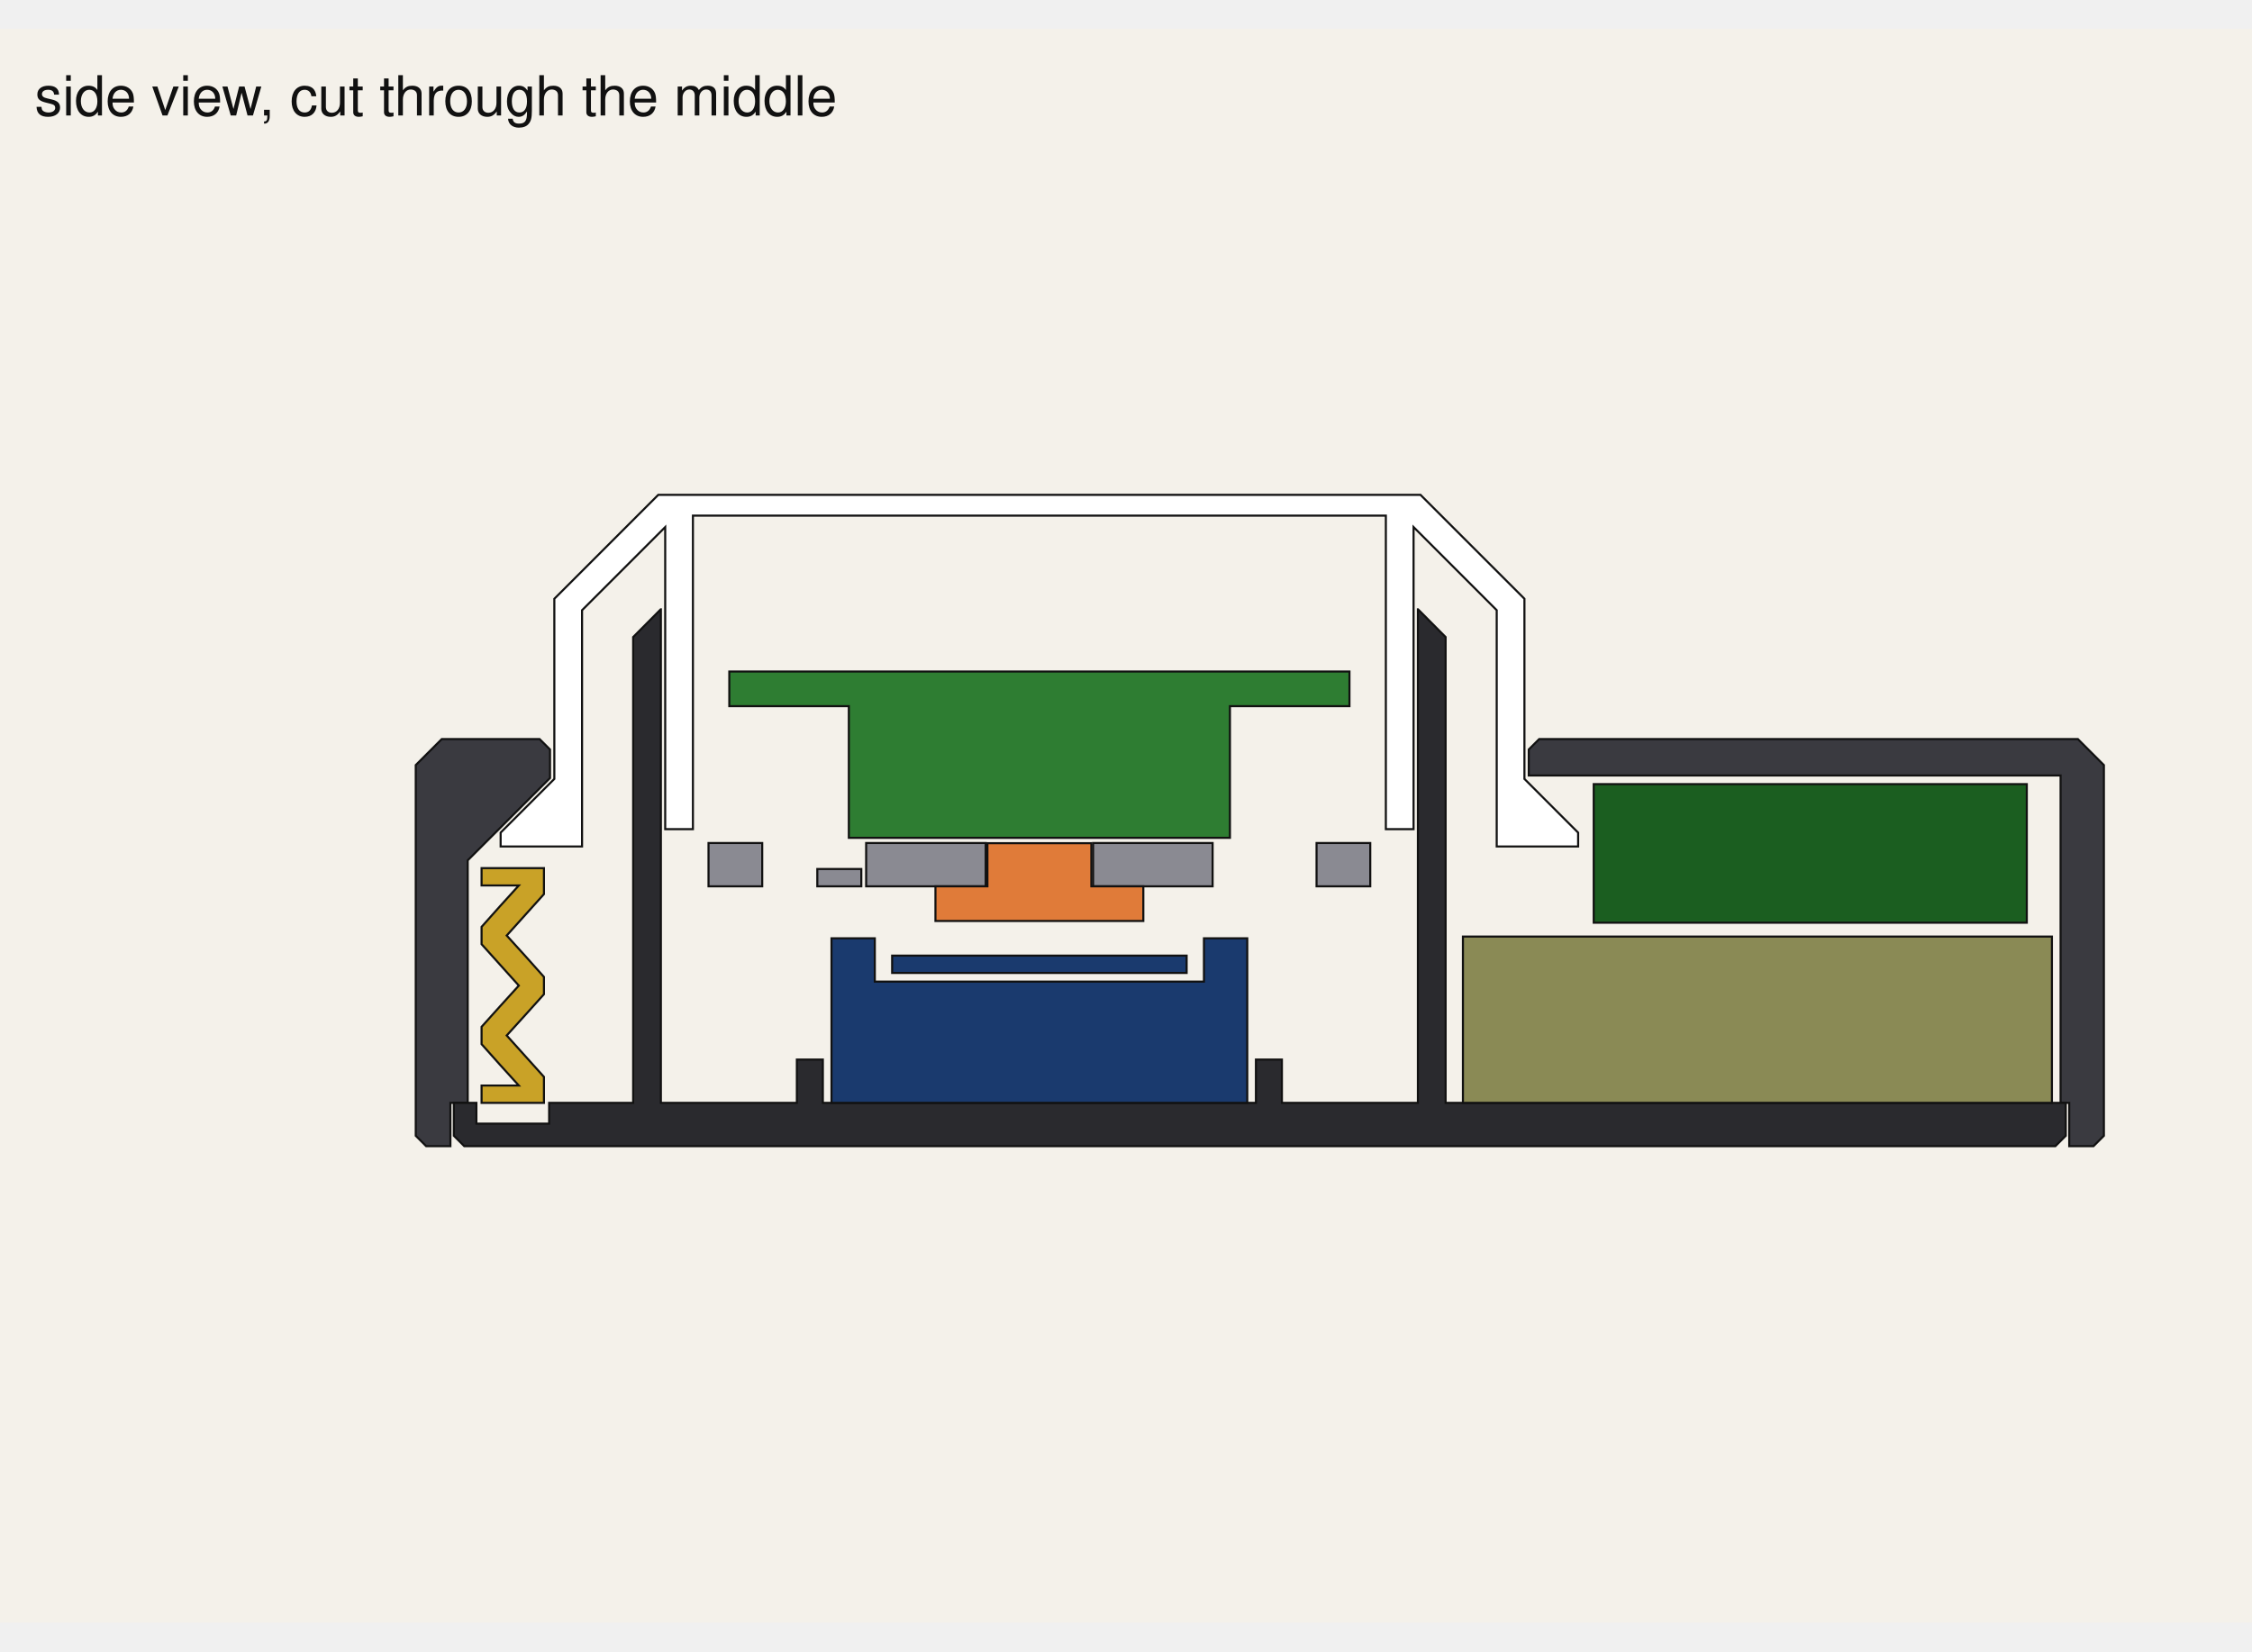
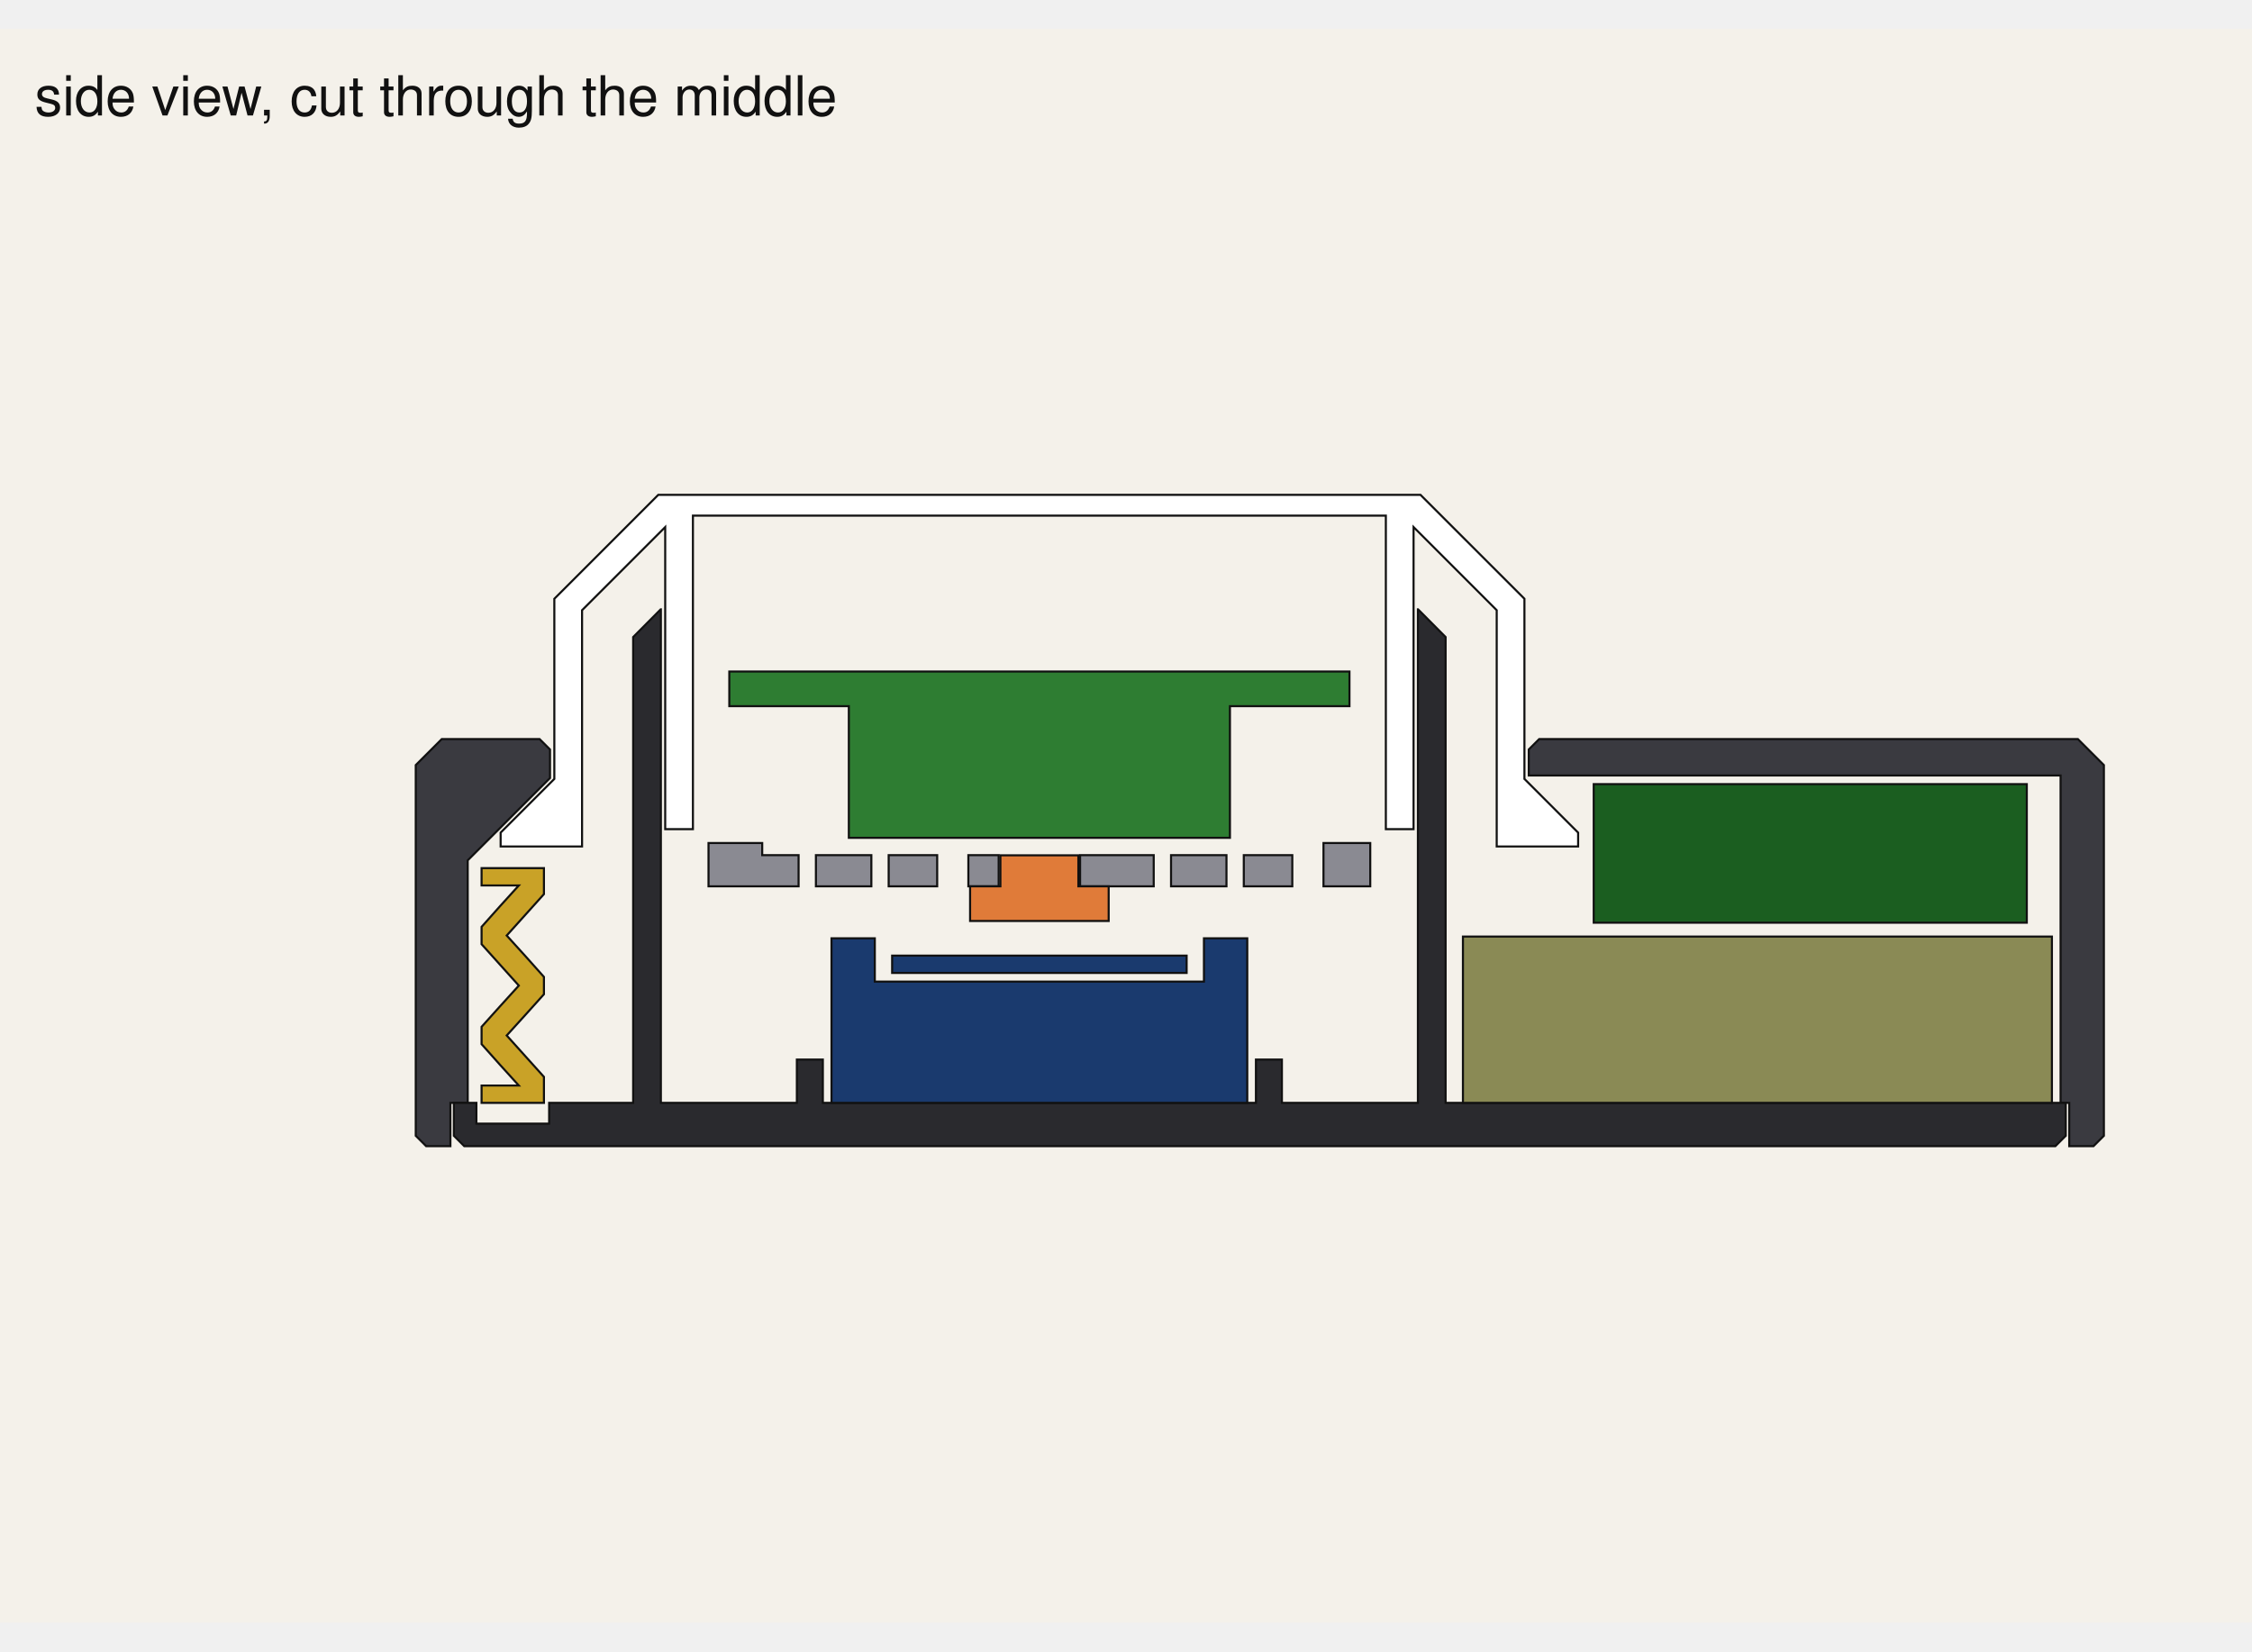
<svg xmlns="http://www.w3.org/2000/svg" viewBox="-60 -62 130 92" width="1320" height="968">
  <rect x="-60" y="-62" width="130" height="92" fill="#f4f1ea" />
  <path d="M-28.25,-20.40 L-28.25,-18.75 L-33.00,-14.00 L-33.00,0.00 L-33.16,0.00 L-34.00,0.00 L-34.00,1.25 L-34.00,2.50 L-34.70,2.50 L-35.20,2.50 L-35.40,2.50 L-35.70,2.20 L-36.00,1.90 L-36.00,-8.80 L-36.00,-19.50 L-35.25,-20.25 L-34.50,-21.00 L-33.56,-21.00 L-32.50,-21.00 L-29.00,-21.00 L-28.96,-21.00 L-28.85,-21.00 Z M60.70,-20.25 L61.45,-19.50 L61.45,-8.80 L61.45,1.90 L61.15,2.20 L60.85,2.50 L60.15,2.50 L59.45,2.50 L59.45,1.25 L59.45,0.00 L59.20,0.00 L59.19,0.00 L58.95,0.00 L58.95,-3.00 L58.95,-6.00 L58.95,-12.24 L58.95,-18.90 L58.66,-18.90 L58.36,-18.90 L39.48,-18.90 L35.00,-18.90 L34.98,-18.90 L34.90,-18.90 L34.75,-18.90 L34.54,-18.90 L34.26,-18.90 L33.89,-18.90 L33.43,-18.90 L32.88,-18.90 L32.22,-18.90 L31.44,-18.90 L30.53,-18.90 L29.47,-18.90 L28.25,-18.90 L28.25,-20.40 L28.85,-21.00 L29.99,-21.00 L30.97,-21.00 L31.82,-21.00 L32.54,-21.00 L57.95,-21.00 L59.01,-21.00 L59.95,-21.00 Z" fill="#3a3a40" fill-rule="evenodd" stroke="#111" stroke-width="0.12" />
  <path d="M-21.85,0.00 L-21.27,0.00 L-20.72,0.00 L-20.19,0.00 L-19.70,0.00 L-19.22,0.00 L-18.75,0.00 L-18.31,0.00 L-17.87,0.00 L-17.45,0.00 L-17.04,0.00 L-16.63,0.00 L-16.23,0.00 L-15.84,0.00 L-14.00,0.00 L-14.00,-1.25 L-14.00,-2.50 L-13.21,-2.50 L-12.50,-2.50 L-12.50,-1.25 L-12.50,0.00 L-9.75,0.00 L-4.61,0.00 L-4.52,0.00 L-4.03,0.00 L-3.30,0.00 L-2.75,0.00 L0.00,0.00 L2.75,0.00 L12.50,0.00 L12.50,-1.05 L12.50,-1.25 L12.50,-2.50 L13.21,-2.50 L14.00,-2.50 L14.00,-1.25 L14.00,0.00 L15.84,0.00 L16.23,0.00 L16.63,0.00 L17.04,0.00 L17.45,0.00 L17.87,0.00 L18.31,0.00 L18.75,0.00 L19.22,0.00 L19.70,0.00 L20.19,0.00 L20.72,0.00 L21.27,0.00 L21.85,0.00 L21.85,-28.49 L21.86,-28.49 L23.45,-26.89 L23.45,0.00 L24.61,0.00 L33.74,0.00 L37.45,0.00 L38.42,0.00 L52.65,0.00 L52.86,0.00 L53.09,0.00 L53.31,0.00 L53.50,0.00 L53.66,0.00 L53.78,0.00 L53.87,0.00 L55.58,0.00 L55.77,0.00 L55.98,0.00 L56.22,0.00 L56.45,0.00 L56.68,0.00 L56.86,0.00 L57.01,0.00 L57.10,0.00 L57.19,0.00 L57.22,0.00 L57.36,0.00 L57.40,0.00 L57.56,0.00 L58.45,0.00 L59.25,0.00 L59.25,0.91 L59.25,1.01 L59.25,1.80 L59.25,1.90 L59.21,1.94 L59.16,1.99 L58.90,2.25 L58.65,2.50 L58.65,2.50 L58.36,2.50 L58.05,2.50 L58.04,2.50 L57.71,2.50 L57.44,2.50 L57.13,2.50 L56.81,2.50 L56.47,2.50 L56.14,2.50 L55.79,2.50 L55.45,2.50 L55.11,2.50 L54.76,2.50 L54.43,2.50 L54.09,2.50 L53.77,2.50 L53.44,2.50 L53.13,2.50 L52.83,2.50 L52.54,2.50 L52.25,2.50 L52.00,2.50 L51.78,2.50 L51.60,2.50 L51.46,2.50 L51.36,2.50 L15.65,2.50 L15.10,2.50 L14.50,2.50 L13.90,2.50 L13.30,2.50 L12.73,2.50 L12.15,2.50 L11.55,2.50 L10.95,2.50 L10.35,2.50 L9.80,2.50 L-25.91,2.50 L-26.01,2.50 L-26.15,2.50 L-26.33,2.50 L-26.55,2.50 L-26.80,2.50 L-27.09,2.50 L-27.38,2.50 L-27.68,2.50 L-27.99,2.50 L-28.32,2.50 L-28.64,2.50 L-28.98,2.50 L-29.31,2.50 L-29.66,2.50 L-30.00,2.50 L-30.34,2.50 L-30.69,2.50 L-31.02,2.50 L-31.36,2.50 L-31.68,2.50 L-32.01,2.50 L-32.32,2.50 L-32.59,2.50 L-32.60,2.50 L-32.91,2.50 L-33.20,2.50 L-33.20,2.50 L-33.45,2.25 L-33.50,2.20 L-33.76,1.94 L-33.80,1.90 L-33.80,1.80 L-33.80,1.71 L-33.80,0.91 L-33.80,0.85 L-33.80,0.00 L-33.00,0.00 L-32.70,0.00 L-32.50,0.00 L-32.50,0.60 L-32.50,1.20 L-30.40,1.20 L-28.30,1.20 L-28.30,0.60 L-28.30,0.00 L-25.46,0.00 L-24.16,0.00 L-24.14,0.00 L-24.09,0.00 L-24.03,0.00 L-23.90,0.00 L-23.71,0.00 L-23.45,0.00 L-23.45,-26.89 L-21.86,-28.49 L-21.85,-28.49 Z" fill="#2a2a2e" fill-rule="evenodd" stroke="#111" stroke-width="0.12" />
  <path d="M28.00,-29.10 L28.00,-18.70 L31.10,-15.60 L31.10,-14.80 L26.40,-14.80 L26.40,-28.44 L21.60,-33.24 L21.60,-15.80 L20.00,-15.80 L20.00,-33.90 L0.00,-33.90 L-20.00,-33.90 L-20.00,-15.80 L-21.60,-15.80 L-21.60,-33.24 L-26.40,-28.44 L-26.40,-14.80 L-31.10,-14.80 L-31.10,-15.60 L-28.00,-18.70 L-28.00,-29.10 L-22.00,-35.10 L0.00,-35.10 L22.00,-35.10 Z" fill="#ffffff" fill-rule="evenodd" stroke="#111" stroke-width="0.12" />
-   <path d="M-16.00,-12.50 L-19.10,-12.50 L-19.10,-15.00 L-16.00,-15.00 Z M-10.28,-12.57 L-10.28,-12.50 L-10.29,-12.50 L-10.35,-12.50 L-11.74,-12.50 L-12.82,-12.50 L-12.82,-12.93 L-12.82,-13.50 L-12.71,-13.50 L-12.36,-13.50 L-12.04,-13.50 L-11.74,-13.50 L-11.11,-13.50 L-11.08,-13.50 L-11.03,-13.50 L-10.95,-13.50 L-10.84,-13.50 L-10.70,-13.50 L-10.52,-13.50 L-10.29,-13.50 L-10.28,-13.50 Z M-3.10,-12.50 L-10.00,-12.50 L-10.00,-15.00 L-3.10,-15.00 Z M10.00,-12.50 L3.10,-12.50 L3.10,-15.00 L10.00,-15.00 Z M19.10,-12.50 L16.00,-12.50 L16.00,-15.00 L19.10,-15.00 Z" fill="#8a8a92" fill-rule="evenodd" stroke="#111" stroke-width="0.12" />
-   <path d="M3.00,-12.50 L6.00,-12.50 L6.00,-10.50 L-6.00,-10.50 L-6.00,-12.50 L-3.00,-12.50 L-3.00,-14.99 L3.00,-14.99 Z" fill="#e07b39" fill-rule="evenodd" stroke="#111" stroke-width="0.12" />
+   <path d="M-16.00,-14.30 L-13.90,-14.30 L-13.90,-12.50 L-16.00,-12.50 L-16.50,-12.50 L-19.10,-12.50 L-19.10,-15.00 L-16.00,-15.00 Z M-9.70,-12.50 L-12.90,-12.50 L-12.90,-14.30 L-9.70,-14.30 Z M-5.90,-12.50 L-8.70,-12.50 L-8.70,-14.30 L-5.90,-14.30 Z M-2.35,-12.50 L-4.10,-12.50 L-4.10,-14.30 L-2.35,-14.30 Z M6.60,-12.50 L2.35,-12.50 L2.35,-14.30 L6.60,-14.30 Z M10.80,-12.50 L7.60,-12.50 L7.60,-14.30 L10.80,-14.30 Z M14.60,-12.50 L11.80,-12.50 L11.80,-14.30 L14.60,-14.30 Z M19.10,-12.50 L16.50,-12.50 L16.40,-12.50 L16.40,-15.00 L19.10,-15.00 Z" fill="#8a8a92" fill-rule="evenodd" stroke="#111" stroke-width="0.12" />
+   <path d="M2.25,-12.50 L4.00,-12.50 L4.00,-10.50 L2.25,-10.50 L-2.25,-10.50 L-4.00,-10.50 L-4.00,-12.50 L-2.25,-12.50 L-2.25,-14.29 L2.25,-14.29 Z" fill="#e07b39" fill-rule="evenodd" stroke="#111" stroke-width="0.12" />
  <path d="M17.90,-22.90 L11.00,-22.90 L11.00,-19.11 L11.00,-19.10 L11.00,-15.30 L0.00,-15.30 L-11.00,-15.30 L-11.00,-19.10 L-11.00,-19.11 L-11.00,-22.90 L-17.90,-22.90 L-17.90,-24.90 L0.00,-24.90 L17.90,-24.90 Z" fill="#2e7d32" fill-rule="evenodd" stroke="#111" stroke-width="0.12" />
  <path d="M-9.50,-8.25 L-9.50,-7.00 L0.00,-7.00 L9.50,-7.00 L9.50,-8.25 L9.50,-9.50 L10.60,-9.50 L12.00,-9.50 L12.00,-4.75 L12.00,0.00 L0.00,0.00 L-12.00,0.00 L-12.00,-4.75 L-12.00,-9.50 L-10.60,-9.50 L-9.50,-9.50 Z M8.50,-8.00 L8.50,-7.50 L0.00,-7.50 L-8.50,-7.50 L-8.50,-8.00 L-8.50,-8.50 L0.00,-8.50 L8.50,-8.50 Z" fill="#1a3a6e" fill-rule="evenodd" stroke="#111" stroke-width="0.12" />
  <path d="M58.45,-4.80 L58.45,0.00 L41.45,0.00 L24.45,0.00 L24.45,-4.80 L24.45,-9.60 L41.45,-9.60 L58.45,-9.60 Z" fill="#8a8a55" fill-rule="evenodd" stroke="#111" stroke-width="0.12" />
  <path d="M57.00,-11.96 L57.00,-10.40 L52.12,-10.40 L32.00,-10.40 L32.00,-16.84 L32.00,-18.40 L37.23,-18.40 L46.89,-18.40 L52.12,-18.40 L57.00,-18.40 Z" fill="#1b5e20" fill-rule="evenodd" stroke="#111" stroke-width="0.12" />
  <path d="M-28.60,-13.30 L-28.60,-13.05 L-28.60,-12.55 L-28.60,-12.30 L-28.60,-12.05 L-29.67,-10.86 L-30.75,-9.66 L-29.67,-8.47 L-28.60,-7.27 L-28.60,-7.02 L-28.60,-6.77 L-28.60,-6.27 L-29.67,-5.08 L-30.75,-3.89 L-29.67,-2.69 L-28.60,-1.50 L-28.60,-1.00 L-28.60,-0.25 L-28.60,0.00 L-30.40,0.00 L-32.20,0.00 L-32.20,-0.50 L-32.20,-1.00 L-31.13,-1.00 L-30.05,-1.00 L-31.13,-2.19 L-32.20,-3.39 L-32.20,-3.89 L-32.20,-4.14 L-32.20,-4.39 L-31.13,-5.58 L-30.05,-6.77 L-31.13,-7.97 L-32.20,-9.16 L-32.20,-9.66 L-32.20,-9.91 L-32.20,-10.16 L-31.13,-11.36 L-30.05,-12.55 L-31.13,-12.55 L-32.20,-12.55 L-32.20,-13.05 L-32.20,-13.55 L-30.40,-13.55 L-28.60,-13.55 Z" fill="#c9a227" fill-rule="evenodd" stroke="#111" stroke-width="0.12" />
  <text x="-58" y="-57" font-family="Helvetica" font-size="3.2" fill="#111">side view, cut through the middle</text>
</svg>
